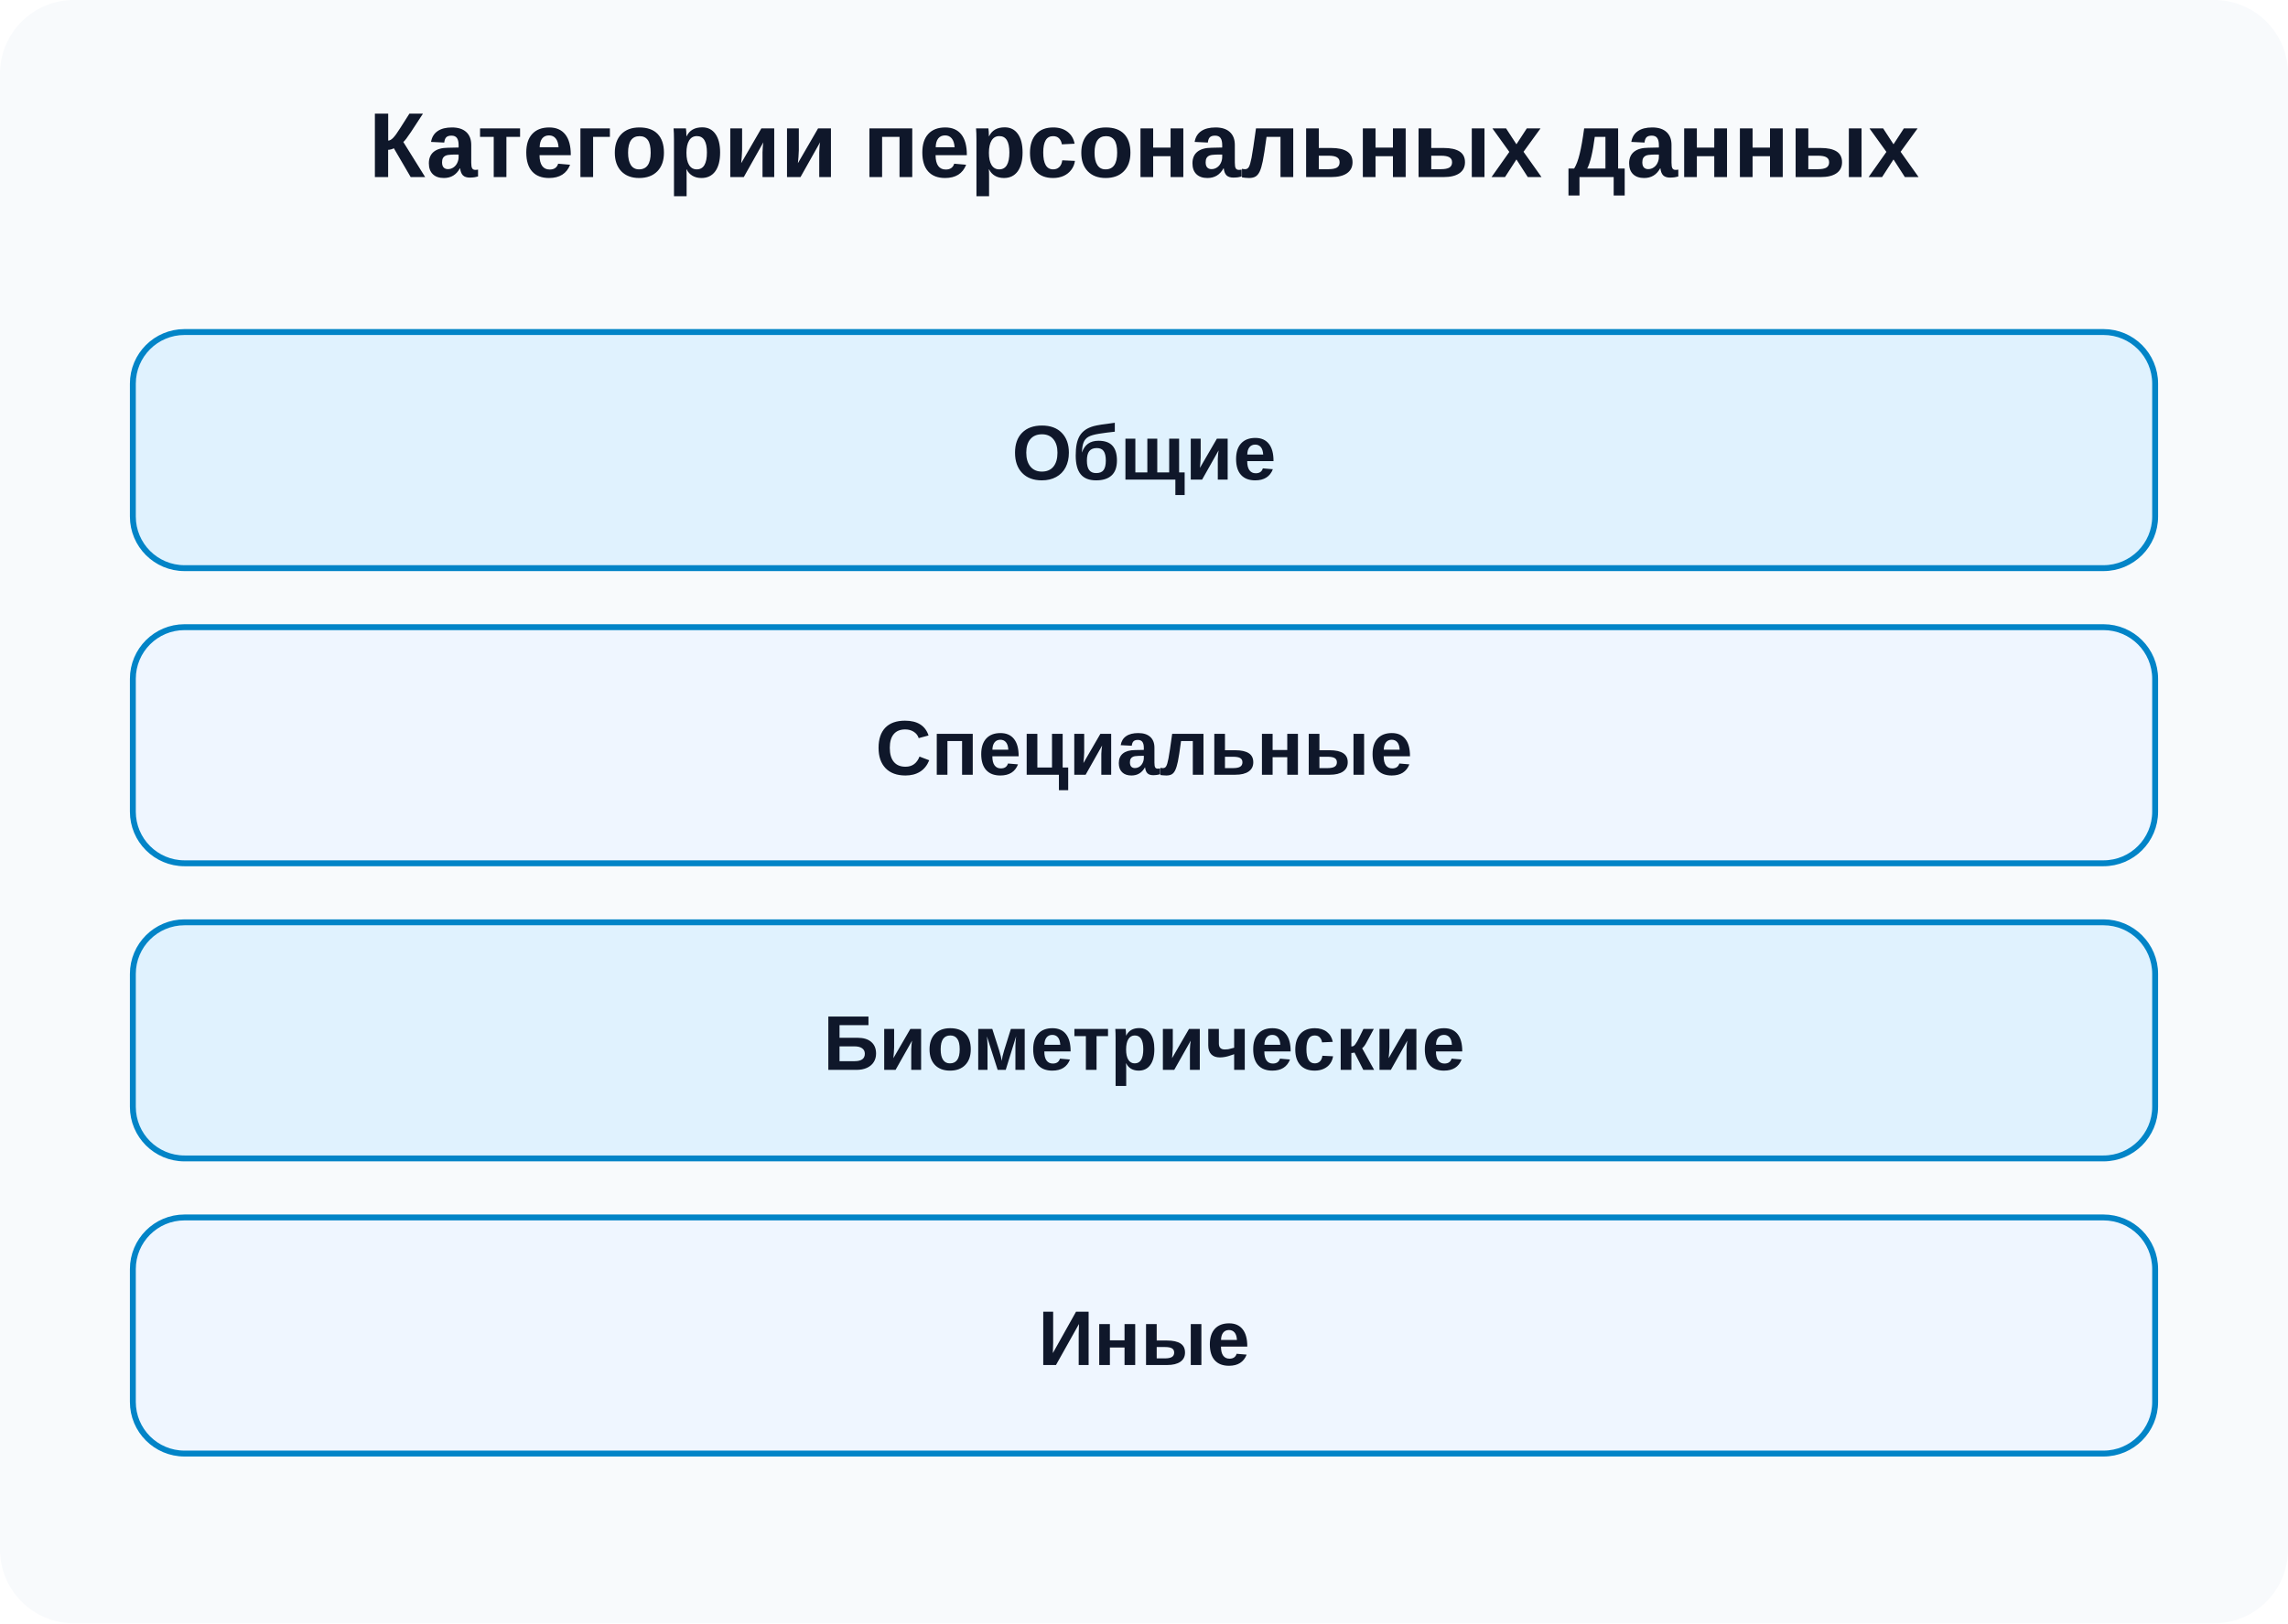
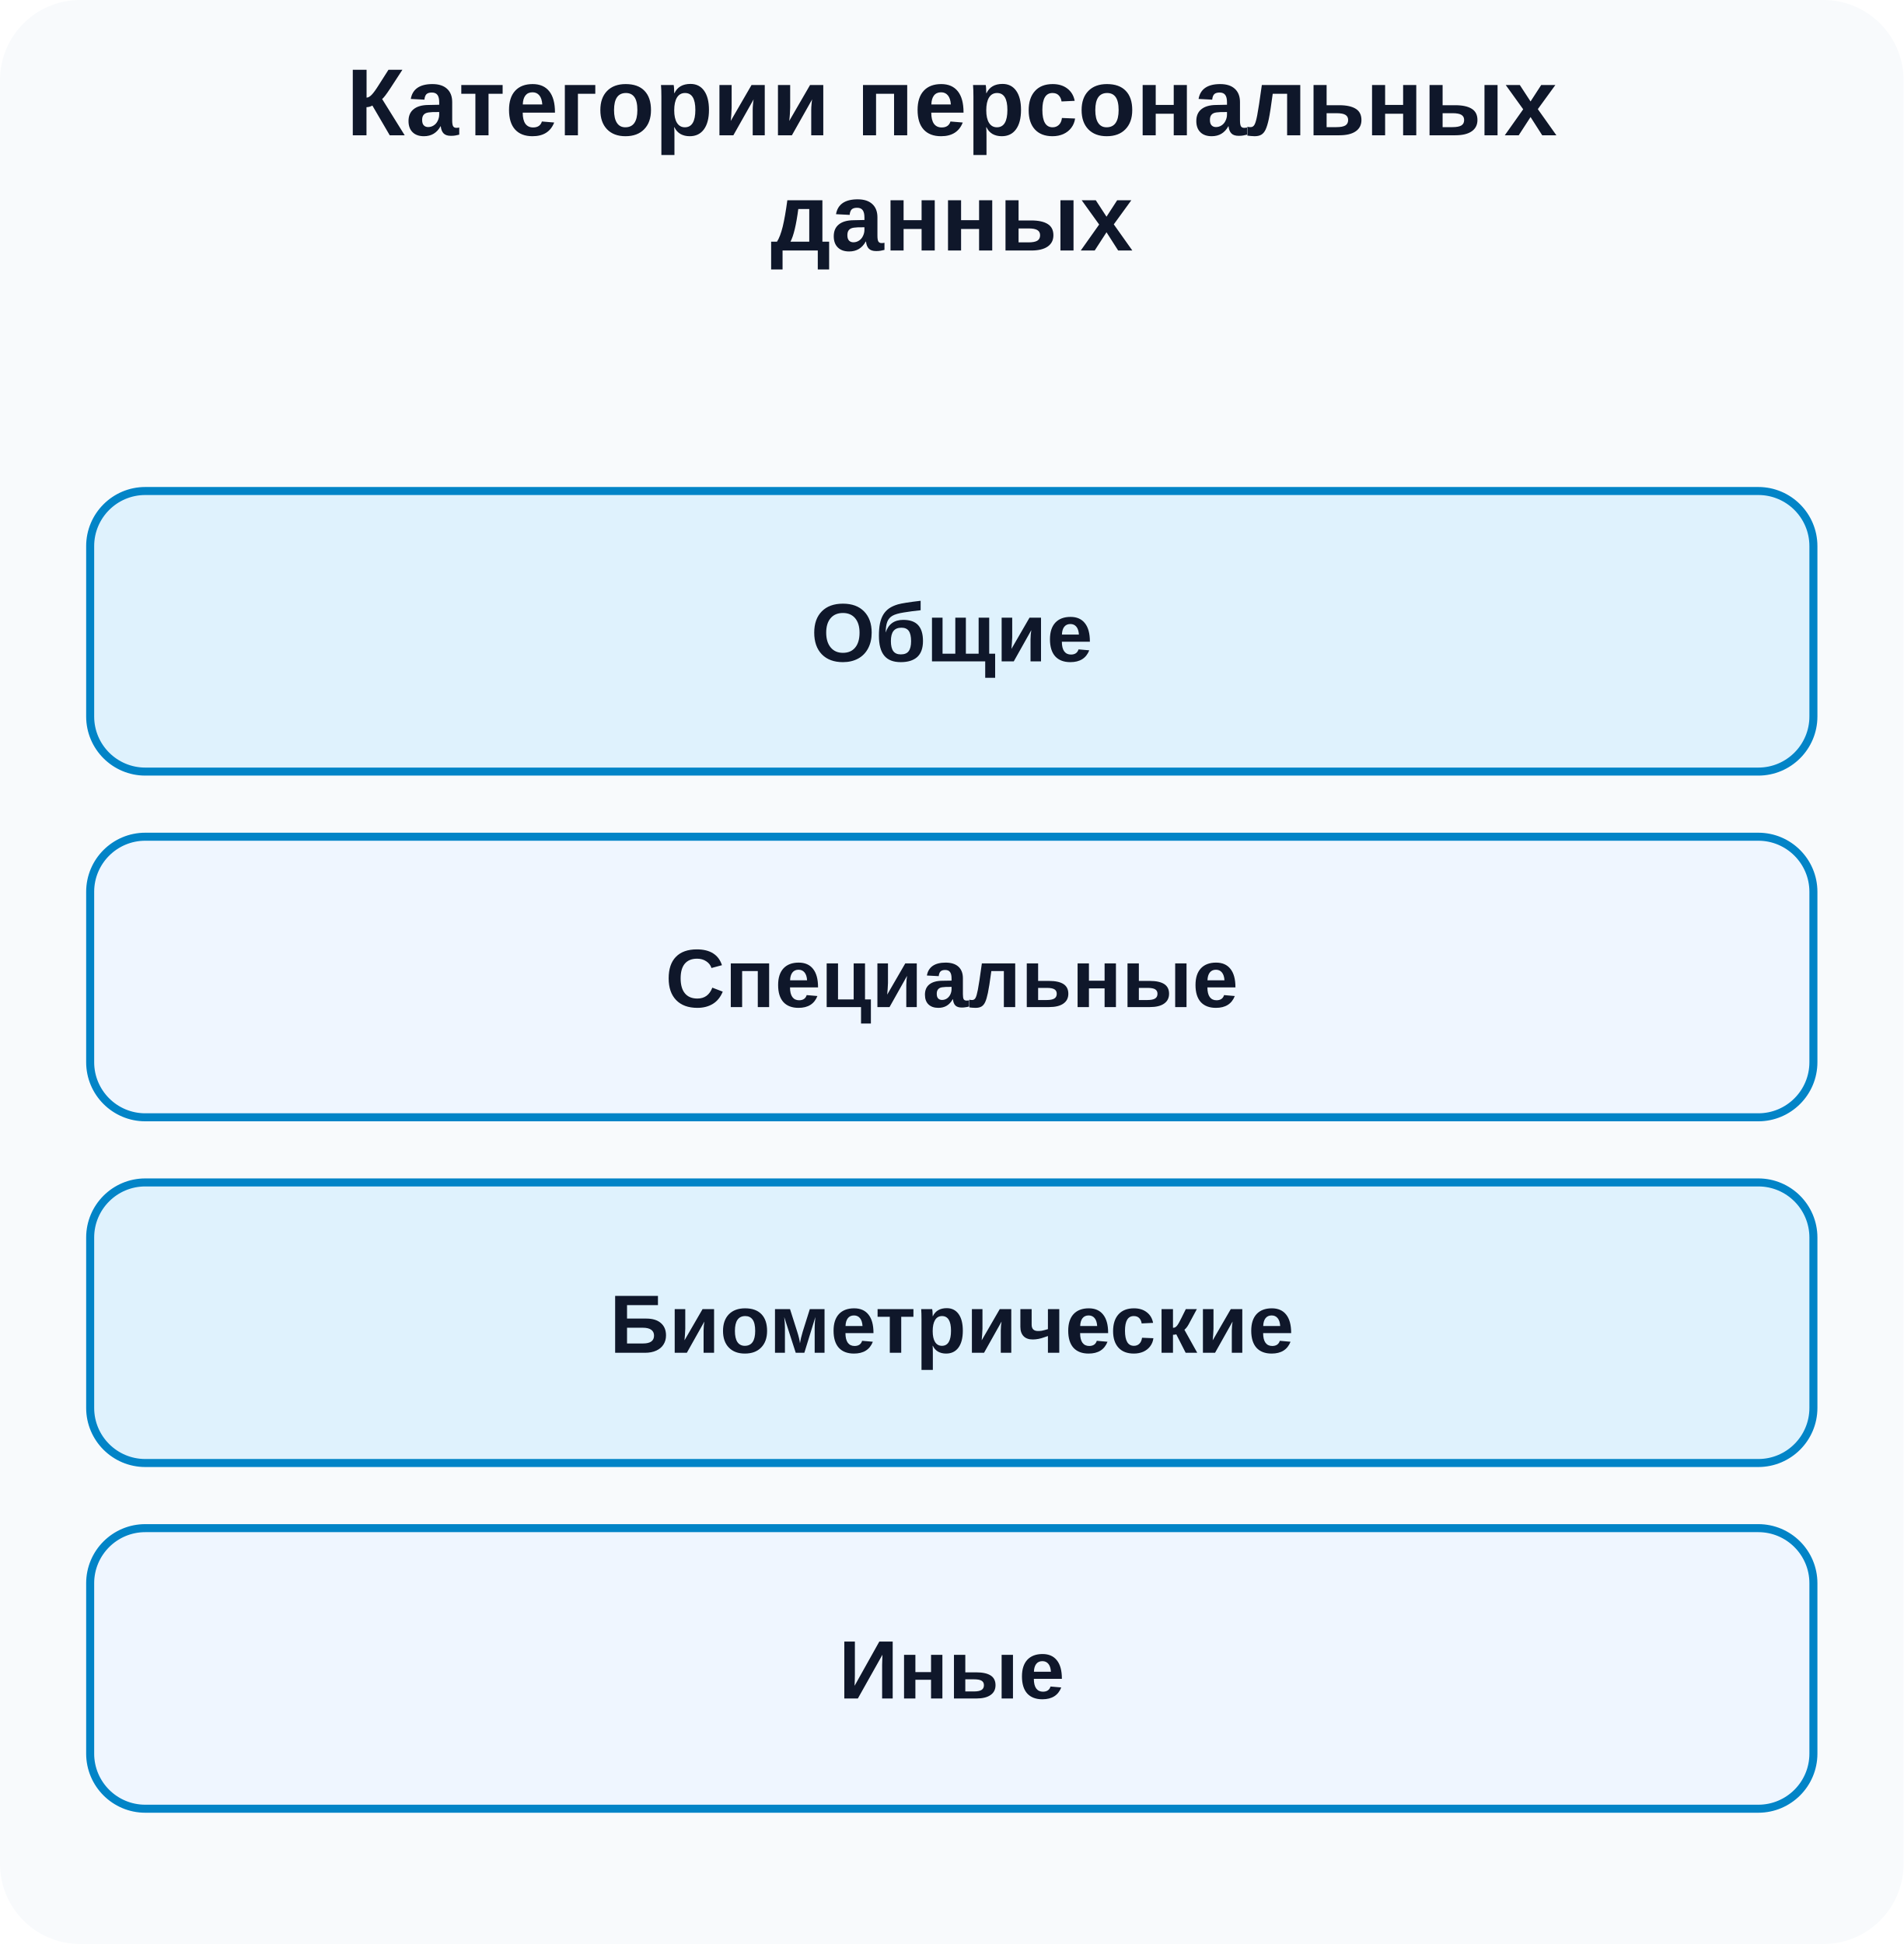
- <svg xmlns="http://www.w3.org/2000/svg" viewBox="0 0 620 440" role="img" aria-labelledby="title desc">
-   <rect width="100%" height="100%" fill="#f8fafc" rx="20" />
-   <text x="310" y="48" fill="#0f172a" text-anchor="middle" font-family="Arial, sans-serif" font-size="25" font-weight="700">Категории персональных данных</text>
-   <rect x="36" y="90" width="548" height="64" rx="14" fill="#e0f2fe" stroke="#0284c7" stroke-width="1.6" />
-   <text x="310" y="130" fill="#0f172a" text-anchor="middle" font-family="Arial, sans-serif" font-size="21" font-weight="600">Общие</text>
-   <rect x="36" y="170" width="548" height="64" rx="14" fill="#eff6ff" stroke="#0284c7" stroke-width="1.6" />
-   <text x="310" y="210" fill="#0f172a" text-anchor="middle" font-family="Arial, sans-serif" font-size="21" font-weight="600">Специальные</text>
-   <rect x="36" y="250" width="548" height="64" rx="14" fill="#e0f2fe" stroke="#0284c7" stroke-width="1.6" />
-   <text x="310" y="290" fill="#0f172a" text-anchor="middle" font-family="Arial, sans-serif" font-size="21" font-weight="600">Биометрические</text>
-   <rect x="36" y="330" width="548" height="64" rx="14" fill="#eff6ff" stroke="#0284c7" stroke-width="1.6" />
-   <text x="310" y="370" fill="#0f172a" text-anchor="middle" font-family="Arial, sans-serif" font-size="21" font-weight="600">Иные</text>
+ <svg xmlns="http://www.w3.org/2000/svg" viewBox="0 0 380 388" role="img" aria-labelledby="title desc">
+   <rect width="380" height="388" rx="16" fill="#f8fafc" />
+   <text x="190" y="27" text-anchor="middle" fill="#0f172a" font-family="Arial,DejaVu Sans,sans-serif" font-size="19" font-weight="700">Категории персональных</text>
+   <text x="190" y="50" text-anchor="middle" fill="#0f172a" font-family="Arial,DejaVu Sans,sans-serif" font-size="19" font-weight="700">данных</text>
+   <rect x="18" y="98" width="344" height="56" rx="11" fill="#dff2fd" stroke="#0284c7" stroke-width="1.6" />
+   <text x="190" y="132" text-anchor="middle" font-family="Arial,DejaVu Sans,sans-serif" font-size="16.5" font-weight="600" fill="#0f172a">Общие</text>
+   <rect x="18" y="167" width="344" height="56" rx="11" fill="#eff6ff" stroke="#0284c7" stroke-width="1.6" />
+   <text x="190" y="201" text-anchor="middle" font-family="Arial,DejaVu Sans,sans-serif" font-size="16.5" font-weight="600" fill="#0f172a">Специальные</text>
+   <rect x="18" y="236" width="344" height="56" rx="11" fill="#dff2fd" stroke="#0284c7" stroke-width="1.6" />
+   <text x="190" y="270" text-anchor="middle" font-family="Arial,DejaVu Sans,sans-serif" font-size="16.5" font-weight="600" fill="#0f172a">Биометрические</text>
+   <rect x="18" y="305" width="344" height="56" rx="11" fill="#eff6ff" stroke="#0284c7" stroke-width="1.6" />
+   <text x="190" y="339" text-anchor="middle" font-family="Arial,DejaVu Sans,sans-serif" font-size="16.5" font-weight="600" fill="#0f172a">Иные</text>
</svg>
